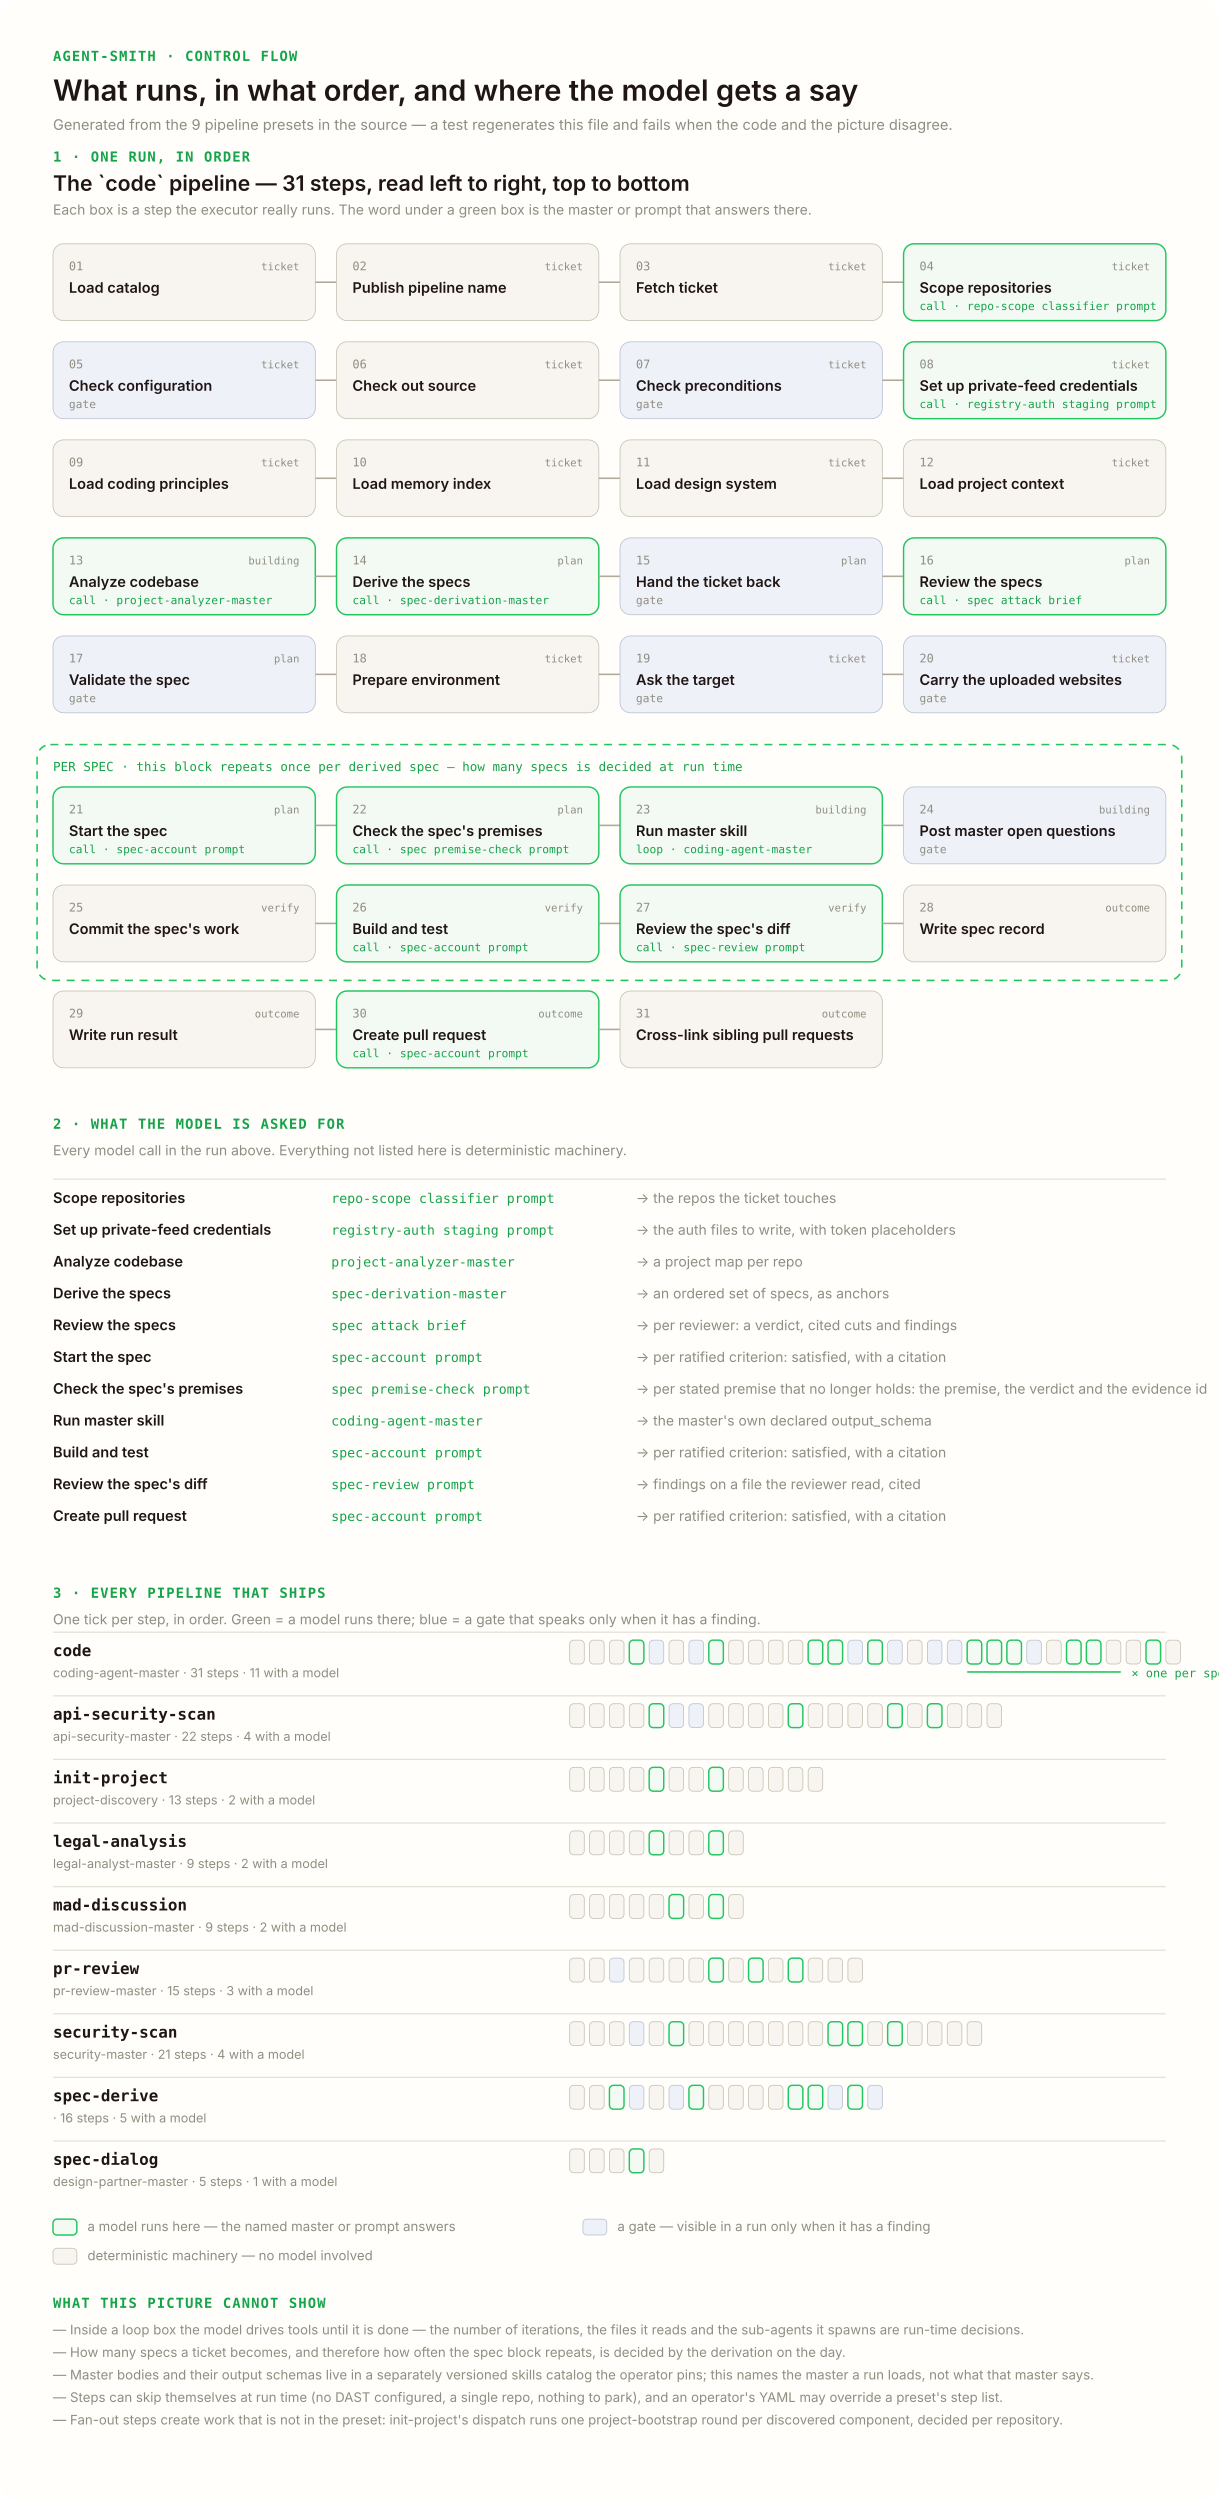
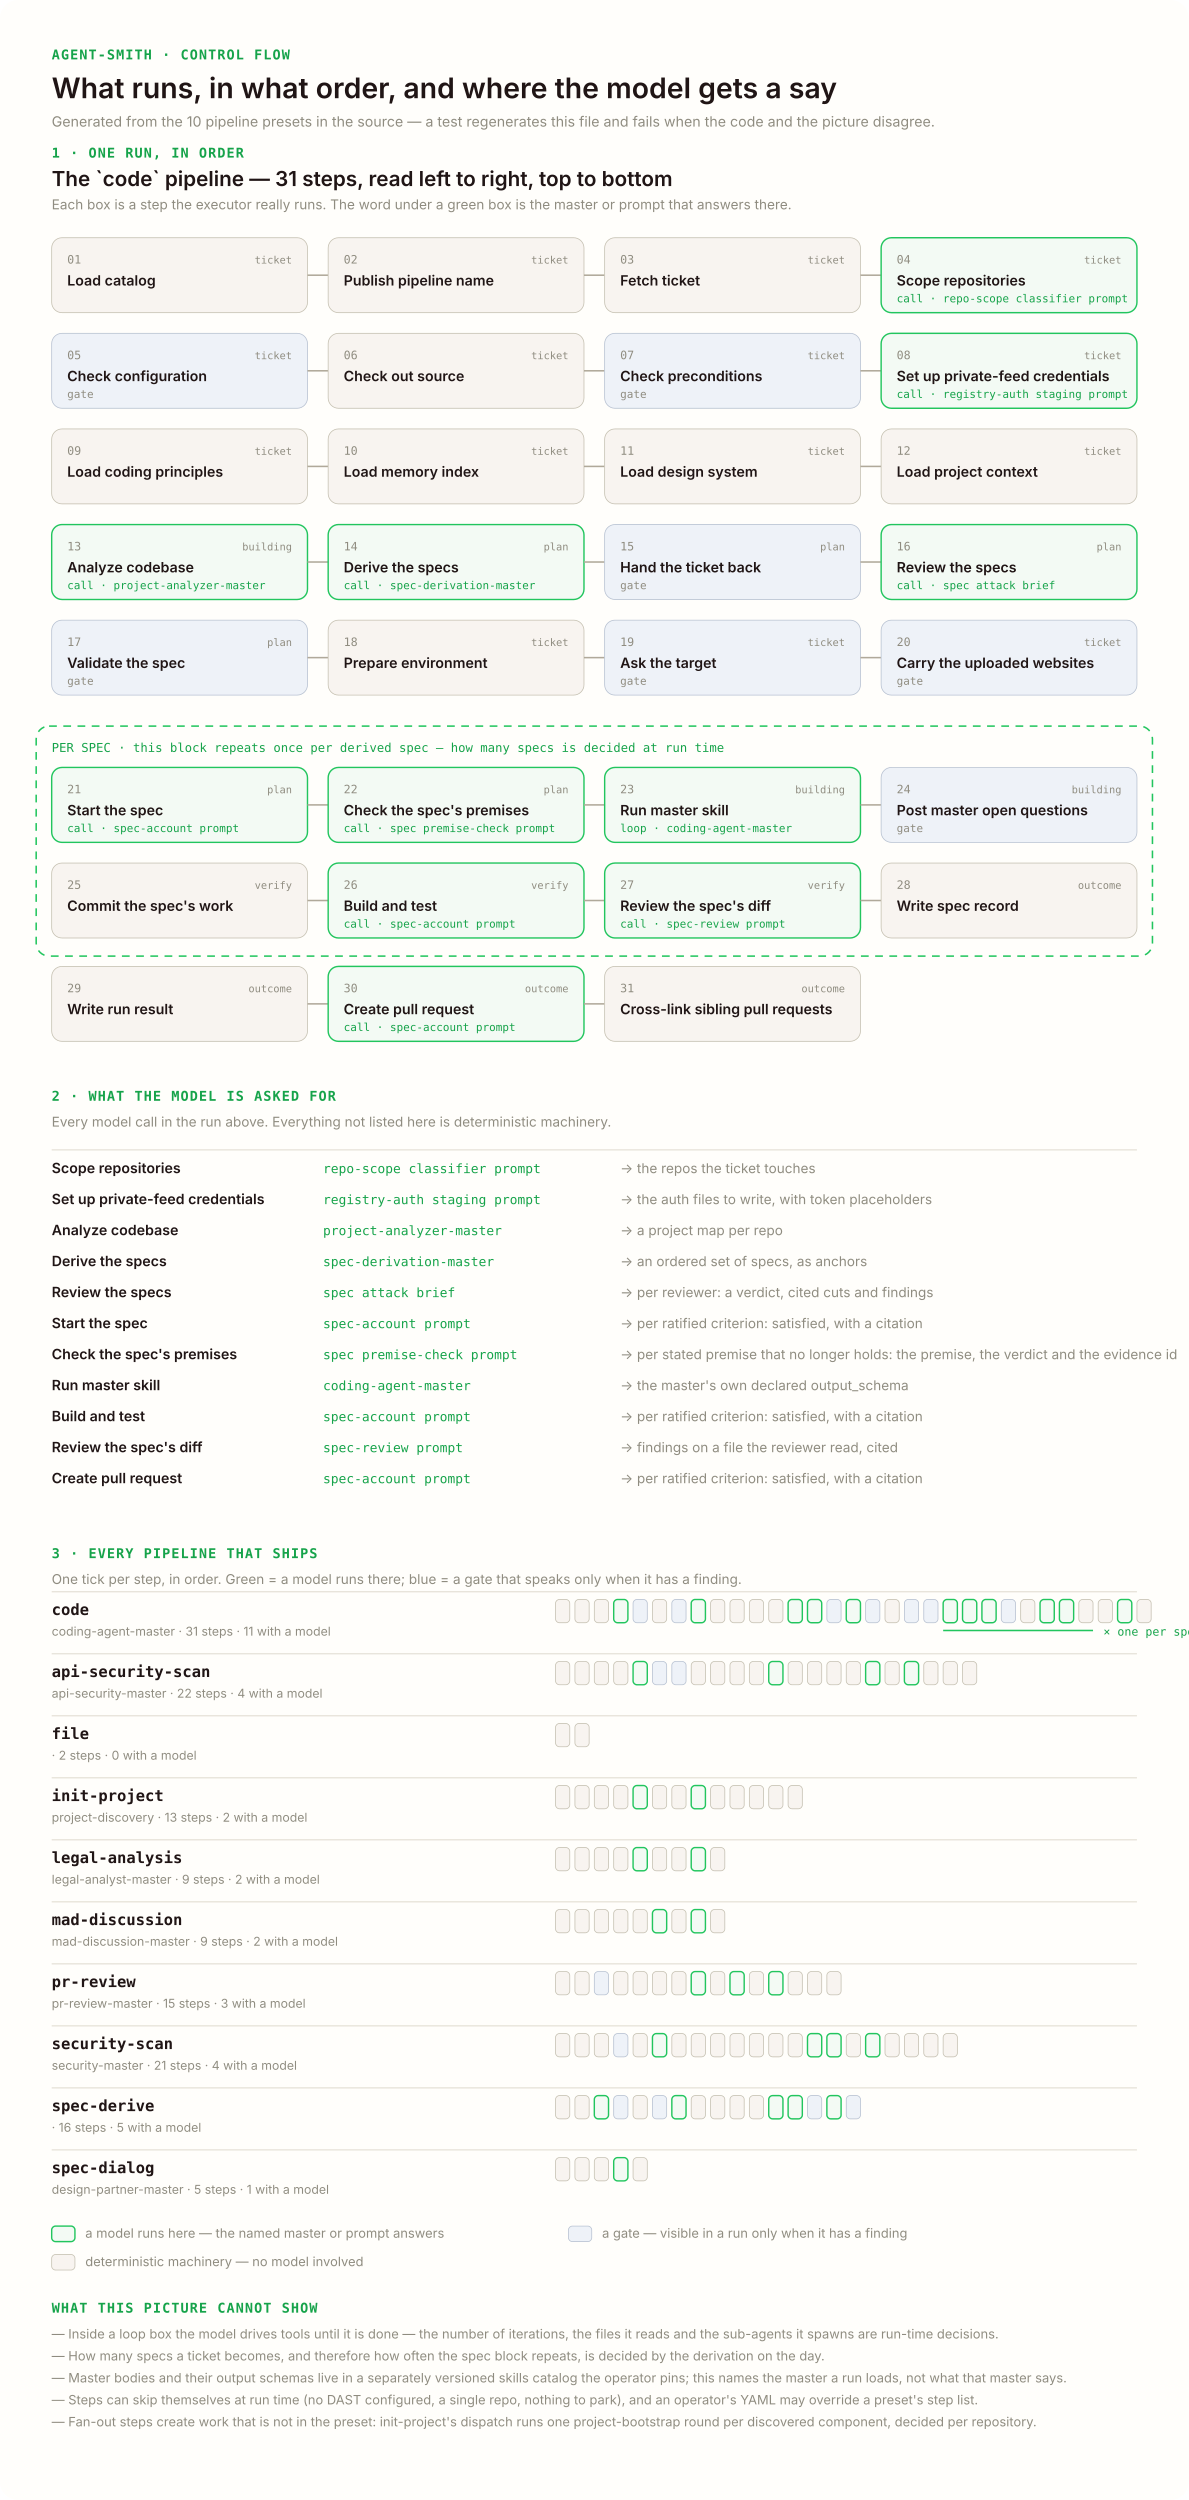
- <svg xmlns="http://www.w3.org/2000/svg" viewBox="0 0 920 1887" role="img" aria-labelledby="cf-title cf-desc">
+ <svg xmlns="http://www.w3.org/2000/svg" viewBox="0 0 920 1935" role="img" aria-labelledby="cf-title cf-desc">
  <style>
    .cf-bg        { fill: #fffefb; }
    .cf-surface   { fill: #f8f4f0; stroke: #c5c0b1; stroke-width: 0.6; }
    .cf-gate      { fill: #eef2f8; stroke: #b7c1d1; stroke-width: 0.6; }
    .cf-model     { fill: #f3faf4; stroke: #22c55e; stroke-width: 1.1; }
    .cf-block     { fill: none;    stroke: #22c55e; stroke-width: 1.2; stroke-dasharray: 6 5; }
    .cf-blockline { stroke: #22c55e; stroke-width: 1.2; }
    .cf-flow      { stroke: #b0a99a; stroke-width: 1.2; }
    .cf-rule      { stroke: #e6e2d8; stroke-width: 1; }
    .cf-text      { fill: #201515; font-family: 'Inter', system-ui, sans-serif; }
    .cf-mute      { fill: #8f8c80; font-family: 'Inter', system-ui, sans-serif; }
    .cf-mono      { fill: #201515; font-family: 'IBM Plex Mono', ui-monospace, monospace; }
    .cf-mono-mute { fill: #8f8c80; font-family: 'IBM Plex Mono', ui-monospace, monospace; }
    .cf-accent    { fill: #16a34a; font-family: 'IBM Plex Mono', ui-monospace, monospace; }
    .cf-tag       { fill: #16a34a; font-family: 'IBM Plex Mono', ui-monospace, monospace; letter-spacing: 0.8px; }
  </style>
-   <rect width="920" height="1887" rx="14" class="cf-bg" />
+   <rect width="920" height="1935" rx="14" class="cf-bg" />
  <text x="40" y="46" class="cf-tag" font-size="10.5" font-weight="600" text-anchor="start">AGENT-SMITH · CONTROL FLOW</text>
  <text x="40" y="76" class="cf-text" font-size="22" font-weight="600" text-anchor="start">What runs, in what order, and where the model gets a say</text>
-   <text x="40" y="98" class="cf-mute" font-size="11" font-weight="400" text-anchor="start">Generated from the 9 pipeline presets in the source — a test regenerates this file and fails when the code and the picture disagree.</text>
+   <text x="40" y="98" class="cf-mute" font-size="11" font-weight="400" text-anchor="start">Generated from the 10 pipeline presets in the source — a test regenerates this file and fails when the code and the picture disagree.</text>
  <text x="40" y="122" class="cf-tag" font-size="10.5" font-weight="600" text-anchor="start">1 · ONE RUN, IN ORDER</text>
  <text x="40" y="144" class="cf-text" font-size="16" font-weight="600" text-anchor="start">The `code` pipeline — 31 steps, read left to right, top to bottom</text>
  <text x="40" y="162" class="cf-mute" font-size="10.5" font-weight="400" text-anchor="start">Each box is a step the executor really runs. The word under a green box is the master or prompt that answers there.</text>
  <rect x="40" y="184" width="198" height="58" rx="8" class="cf-surface" />
  <text x="52" y="204" class="cf-mono-mute" font-size="9" font-weight="400" text-anchor="start">01</text>
  <text x="226" y="204" class="cf-mono-mute" font-size="8" font-weight="400" text-anchor="end">ticket</text>
  <text x="52" y="221" class="cf-text" font-size="11" font-weight="600" text-anchor="start">Load catalog</text>
  <line x1="238" y1="213" x2="254" y2="213" class="cf-flow" />
  <rect x="254" y="184" width="198" height="58" rx="8" class="cf-surface" />
  <text x="266" y="204" class="cf-mono-mute" font-size="9" font-weight="400" text-anchor="start">02</text>
  <text x="440" y="204" class="cf-mono-mute" font-size="8" font-weight="400" text-anchor="end">ticket</text>
  <text x="266" y="221" class="cf-text" font-size="11" font-weight="600" text-anchor="start">Publish pipeline name</text>
  <line x1="452" y1="213" x2="468" y2="213" class="cf-flow" />
  <rect x="468" y="184" width="198" height="58" rx="8" class="cf-surface" />
  <text x="480" y="204" class="cf-mono-mute" font-size="9" font-weight="400" text-anchor="start">03</text>
  <text x="654" y="204" class="cf-mono-mute" font-size="8" font-weight="400" text-anchor="end">ticket</text>
  <text x="480" y="221" class="cf-text" font-size="11" font-weight="600" text-anchor="start">Fetch ticket</text>
  <line x1="666" y1="213" x2="682" y2="213" class="cf-flow" />
  <rect x="682" y="184" width="198" height="58" rx="8" class="cf-model" />
  <text x="694" y="204" class="cf-mono-mute" font-size="9" font-weight="400" text-anchor="start">04</text>
  <text x="868" y="204" class="cf-mono-mute" font-size="8" font-weight="400" text-anchor="end">ticket</text>
  <text x="694" y="221" class="cf-text" font-size="11" font-weight="600" text-anchor="start">Scope repositories</text>
  <text x="694" y="234" class="cf-accent" font-size="8.5" font-weight="400" text-anchor="start">call · repo-scope classifier prompt</text>
  <rect x="40" y="258" width="198" height="58" rx="8" class="cf-gate" />
  <text x="52" y="278" class="cf-mono-mute" font-size="9" font-weight="400" text-anchor="start">05</text>
  <text x="226" y="278" class="cf-mono-mute" font-size="8" font-weight="400" text-anchor="end">ticket</text>
  <text x="52" y="295" class="cf-text" font-size="11" font-weight="600" text-anchor="start">Check configuration</text>
  <text x="52" y="308" class="cf-mono-mute" font-size="8.5" font-weight="400" text-anchor="start">gate</text>
  <line x1="238" y1="287" x2="254" y2="287" class="cf-flow" />
  <rect x="254" y="258" width="198" height="58" rx="8" class="cf-surface" />
  <text x="266" y="278" class="cf-mono-mute" font-size="9" font-weight="400" text-anchor="start">06</text>
  <text x="440" y="278" class="cf-mono-mute" font-size="8" font-weight="400" text-anchor="end">ticket</text>
  <text x="266" y="295" class="cf-text" font-size="11" font-weight="600" text-anchor="start">Check out source</text>
  <line x1="452" y1="287" x2="468" y2="287" class="cf-flow" />
  <rect x="468" y="258" width="198" height="58" rx="8" class="cf-gate" />
  <text x="480" y="278" class="cf-mono-mute" font-size="9" font-weight="400" text-anchor="start">07</text>
  <text x="654" y="278" class="cf-mono-mute" font-size="8" font-weight="400" text-anchor="end">ticket</text>
  <text x="480" y="295" class="cf-text" font-size="11" font-weight="600" text-anchor="start">Check preconditions</text>
  <text x="480" y="308" class="cf-mono-mute" font-size="8.5" font-weight="400" text-anchor="start">gate</text>
  <line x1="666" y1="287" x2="682" y2="287" class="cf-flow" />
  <rect x="682" y="258" width="198" height="58" rx="8" class="cf-model" />
  <text x="694" y="278" class="cf-mono-mute" font-size="9" font-weight="400" text-anchor="start">08</text>
  <text x="868" y="278" class="cf-mono-mute" font-size="8" font-weight="400" text-anchor="end">ticket</text>
  <text x="694" y="295" class="cf-text" font-size="11" font-weight="600" text-anchor="start">Set up private-feed credentials</text>
  <text x="694" y="308" class="cf-accent" font-size="8.5" font-weight="400" text-anchor="start">call · registry-auth staging prompt</text>
  <rect x="40" y="332" width="198" height="58" rx="8" class="cf-surface" />
  <text x="52" y="352" class="cf-mono-mute" font-size="9" font-weight="400" text-anchor="start">09</text>
  <text x="226" y="352" class="cf-mono-mute" font-size="8" font-weight="400" text-anchor="end">ticket</text>
  <text x="52" y="369" class="cf-text" font-size="11" font-weight="600" text-anchor="start">Load coding principles</text>
  <line x1="238" y1="361" x2="254" y2="361" class="cf-flow" />
  <rect x="254" y="332" width="198" height="58" rx="8" class="cf-surface" />
  <text x="266" y="352" class="cf-mono-mute" font-size="9" font-weight="400" text-anchor="start">10</text>
  <text x="440" y="352" class="cf-mono-mute" font-size="8" font-weight="400" text-anchor="end">ticket</text>
  <text x="266" y="369" class="cf-text" font-size="11" font-weight="600" text-anchor="start">Load memory index</text>
  <line x1="452" y1="361" x2="468" y2="361" class="cf-flow" />
  <rect x="468" y="332" width="198" height="58" rx="8" class="cf-surface" />
  <text x="480" y="352" class="cf-mono-mute" font-size="9" font-weight="400" text-anchor="start">11</text>
  <text x="654" y="352" class="cf-mono-mute" font-size="8" font-weight="400" text-anchor="end">ticket</text>
  <text x="480" y="369" class="cf-text" font-size="11" font-weight="600" text-anchor="start">Load design system</text>
  <line x1="666" y1="361" x2="682" y2="361" class="cf-flow" />
  <rect x="682" y="332" width="198" height="58" rx="8" class="cf-surface" />
  <text x="694" y="352" class="cf-mono-mute" font-size="9" font-weight="400" text-anchor="start">12</text>
  <text x="868" y="352" class="cf-mono-mute" font-size="8" font-weight="400" text-anchor="end">ticket</text>
  <text x="694" y="369" class="cf-text" font-size="11" font-weight="600" text-anchor="start">Load project context</text>
  <rect x="40" y="406" width="198" height="58" rx="8" class="cf-model" />
  <text x="52" y="426" class="cf-mono-mute" font-size="9" font-weight="400" text-anchor="start">13</text>
  <text x="226" y="426" class="cf-mono-mute" font-size="8" font-weight="400" text-anchor="end">building</text>
  <text x="52" y="443" class="cf-text" font-size="11" font-weight="600" text-anchor="start">Analyze codebase</text>
  <text x="52" y="456" class="cf-accent" font-size="8.5" font-weight="400" text-anchor="start">call · project-analyzer-master</text>
  <line x1="238" y1="435" x2="254" y2="435" class="cf-flow" />
  <rect x="254" y="406" width="198" height="58" rx="8" class="cf-model" />
  <text x="266" y="426" class="cf-mono-mute" font-size="9" font-weight="400" text-anchor="start">14</text>
  <text x="440" y="426" class="cf-mono-mute" font-size="8" font-weight="400" text-anchor="end">plan</text>
  <text x="266" y="443" class="cf-text" font-size="11" font-weight="600" text-anchor="start">Derive the specs</text>
  <text x="266" y="456" class="cf-accent" font-size="8.5" font-weight="400" text-anchor="start">call · spec-derivation-master</text>
  <line x1="452" y1="435" x2="468" y2="435" class="cf-flow" />
  <rect x="468" y="406" width="198" height="58" rx="8" class="cf-gate" />
  <text x="480" y="426" class="cf-mono-mute" font-size="9" font-weight="400" text-anchor="start">15</text>
  <text x="654" y="426" class="cf-mono-mute" font-size="8" font-weight="400" text-anchor="end">plan</text>
  <text x="480" y="443" class="cf-text" font-size="11" font-weight="600" text-anchor="start">Hand the ticket back</text>
  <text x="480" y="456" class="cf-mono-mute" font-size="8.5" font-weight="400" text-anchor="start">gate</text>
  <line x1="666" y1="435" x2="682" y2="435" class="cf-flow" />
  <rect x="682" y="406" width="198" height="58" rx="8" class="cf-model" />
  <text x="694" y="426" class="cf-mono-mute" font-size="9" font-weight="400" text-anchor="start">16</text>
  <text x="868" y="426" class="cf-mono-mute" font-size="8" font-weight="400" text-anchor="end">plan</text>
  <text x="694" y="443" class="cf-text" font-size="11" font-weight="600" text-anchor="start">Review the specs</text>
  <text x="694" y="456" class="cf-accent" font-size="8.5" font-weight="400" text-anchor="start">call · spec attack brief</text>
  <rect x="40" y="480" width="198" height="58" rx="8" class="cf-gate" />
  <text x="52" y="500" class="cf-mono-mute" font-size="9" font-weight="400" text-anchor="start">17</text>
  <text x="226" y="500" class="cf-mono-mute" font-size="8" font-weight="400" text-anchor="end">plan</text>
  <text x="52" y="517" class="cf-text" font-size="11" font-weight="600" text-anchor="start">Validate the spec</text>
  <text x="52" y="530" class="cf-mono-mute" font-size="8.5" font-weight="400" text-anchor="start">gate</text>
  <line x1="238" y1="509" x2="254" y2="509" class="cf-flow" />
  <rect x="254" y="480" width="198" height="58" rx="8" class="cf-surface" />
  <text x="266" y="500" class="cf-mono-mute" font-size="9" font-weight="400" text-anchor="start">18</text>
  <text x="440" y="500" class="cf-mono-mute" font-size="8" font-weight="400" text-anchor="end">ticket</text>
  <text x="266" y="517" class="cf-text" font-size="11" font-weight="600" text-anchor="start">Prepare environment</text>
  <line x1="452" y1="509" x2="468" y2="509" class="cf-flow" />
  <rect x="468" y="480" width="198" height="58" rx="8" class="cf-gate" />
  <text x="480" y="500" class="cf-mono-mute" font-size="9" font-weight="400" text-anchor="start">19</text>
  <text x="654" y="500" class="cf-mono-mute" font-size="8" font-weight="400" text-anchor="end">ticket</text>
  <text x="480" y="517" class="cf-text" font-size="11" font-weight="600" text-anchor="start">Ask the target</text>
  <text x="480" y="530" class="cf-mono-mute" font-size="8.5" font-weight="400" text-anchor="start">gate</text>
  <line x1="666" y1="509" x2="682" y2="509" class="cf-flow" />
  <rect x="682" y="480" width="198" height="58" rx="8" class="cf-gate" />
  <text x="694" y="500" class="cf-mono-mute" font-size="9" font-weight="400" text-anchor="start">20</text>
  <text x="868" y="500" class="cf-mono-mute" font-size="8" font-weight="400" text-anchor="end">ticket</text>
  <text x="694" y="517" class="cf-text" font-size="11" font-weight="600" text-anchor="start">Carry the uploaded websites</text>
  <text x="694" y="530" class="cf-mono-mute" font-size="8.5" font-weight="400" text-anchor="start">gate</text>
  <rect x="28" y="562" width="864" height="178" rx="10" class="cf-block" />
  <text x="40" y="582" class="cf-accent" font-size="9.5" font-weight="400" text-anchor="start">PER SPEC · this block repeats once per derived spec — how many specs is decided at run time</text>
  <rect x="40" y="594" width="198" height="58" rx="8" class="cf-model" />
  <text x="52" y="614" class="cf-mono-mute" font-size="9" font-weight="400" text-anchor="start">21</text>
  <text x="226" y="614" class="cf-mono-mute" font-size="8" font-weight="400" text-anchor="end">plan</text>
  <text x="52" y="631" class="cf-text" font-size="11" font-weight="600" text-anchor="start">Start the spec</text>
  <text x="52" y="644" class="cf-accent" font-size="8.5" font-weight="400" text-anchor="start">call · spec-account prompt</text>
  <line x1="238" y1="623" x2="254" y2="623" class="cf-flow" />
  <rect x="254" y="594" width="198" height="58" rx="8" class="cf-model" />
  <text x="266" y="614" class="cf-mono-mute" font-size="9" font-weight="400" text-anchor="start">22</text>
  <text x="440" y="614" class="cf-mono-mute" font-size="8" font-weight="400" text-anchor="end">plan</text>
  <text x="266" y="631" class="cf-text" font-size="11" font-weight="600" text-anchor="start">Check the spec's premises</text>
  <text x="266" y="644" class="cf-accent" font-size="8.5" font-weight="400" text-anchor="start">call · spec premise-check prompt</text>
  <line x1="452" y1="623" x2="468" y2="623" class="cf-flow" />
  <rect x="468" y="594" width="198" height="58" rx="8" class="cf-model" />
  <text x="480" y="614" class="cf-mono-mute" font-size="9" font-weight="400" text-anchor="start">23</text>
  <text x="654" y="614" class="cf-mono-mute" font-size="8" font-weight="400" text-anchor="end">building</text>
  <text x="480" y="631" class="cf-text" font-size="11" font-weight="600" text-anchor="start">Run master skill</text>
  <text x="480" y="644" class="cf-accent" font-size="8.5" font-weight="400" text-anchor="start">loop · coding-agent-master</text>
  <line x1="666" y1="623" x2="682" y2="623" class="cf-flow" />
  <rect x="682" y="594" width="198" height="58" rx="8" class="cf-gate" />
  <text x="694" y="614" class="cf-mono-mute" font-size="9" font-weight="400" text-anchor="start">24</text>
  <text x="868" y="614" class="cf-mono-mute" font-size="8" font-weight="400" text-anchor="end">building</text>
  <text x="694" y="631" class="cf-text" font-size="11" font-weight="600" text-anchor="start">Post master open questions</text>
  <text x="694" y="644" class="cf-mono-mute" font-size="8.5" font-weight="400" text-anchor="start">gate</text>
  <rect x="40" y="668" width="198" height="58" rx="8" class="cf-surface" />
  <text x="52" y="688" class="cf-mono-mute" font-size="9" font-weight="400" text-anchor="start">25</text>
  <text x="226" y="688" class="cf-mono-mute" font-size="8" font-weight="400" text-anchor="end">verify</text>
  <text x="52" y="705" class="cf-text" font-size="11" font-weight="600" text-anchor="start">Commit the spec's work</text>
  <line x1="238" y1="697" x2="254" y2="697" class="cf-flow" />
  <rect x="254" y="668" width="198" height="58" rx="8" class="cf-model" />
  <text x="266" y="688" class="cf-mono-mute" font-size="9" font-weight="400" text-anchor="start">26</text>
  <text x="440" y="688" class="cf-mono-mute" font-size="8" font-weight="400" text-anchor="end">verify</text>
  <text x="266" y="705" class="cf-text" font-size="11" font-weight="600" text-anchor="start">Build and test</text>
  <text x="266" y="718" class="cf-accent" font-size="8.5" font-weight="400" text-anchor="start">call · spec-account prompt</text>
  <line x1="452" y1="697" x2="468" y2="697" class="cf-flow" />
  <rect x="468" y="668" width="198" height="58" rx="8" class="cf-model" />
  <text x="480" y="688" class="cf-mono-mute" font-size="9" font-weight="400" text-anchor="start">27</text>
  <text x="654" y="688" class="cf-mono-mute" font-size="8" font-weight="400" text-anchor="end">verify</text>
  <text x="480" y="705" class="cf-text" font-size="11" font-weight="600" text-anchor="start">Review the spec's diff</text>
  <text x="480" y="718" class="cf-accent" font-size="8.5" font-weight="400" text-anchor="start">call · spec-review prompt</text>
  <line x1="666" y1="697" x2="682" y2="697" class="cf-flow" />
  <rect x="682" y="668" width="198" height="58" rx="8" class="cf-surface" />
  <text x="694" y="688" class="cf-mono-mute" font-size="9" font-weight="400" text-anchor="start">28</text>
  <text x="868" y="688" class="cf-mono-mute" font-size="8" font-weight="400" text-anchor="end">outcome</text>
  <text x="694" y="705" class="cf-text" font-size="11" font-weight="600" text-anchor="start">Write spec record</text>
  <rect x="40" y="748" width="198" height="58" rx="8" class="cf-surface" />
  <text x="52" y="768" class="cf-mono-mute" font-size="9" font-weight="400" text-anchor="start">29</text>
  <text x="226" y="768" class="cf-mono-mute" font-size="8" font-weight="400" text-anchor="end">outcome</text>
  <text x="52" y="785" class="cf-text" font-size="11" font-weight="600" text-anchor="start">Write run result</text>
  <line x1="238" y1="777" x2="254" y2="777" class="cf-flow" />
  <rect x="254" y="748" width="198" height="58" rx="8" class="cf-model" />
  <text x="266" y="768" class="cf-mono-mute" font-size="9" font-weight="400" text-anchor="start">30</text>
  <text x="440" y="768" class="cf-mono-mute" font-size="8" font-weight="400" text-anchor="end">outcome</text>
  <text x="266" y="785" class="cf-text" font-size="11" font-weight="600" text-anchor="start">Create pull request</text>
  <text x="266" y="798" class="cf-accent" font-size="8.5" font-weight="400" text-anchor="start">call · spec-account prompt</text>
  <line x1="452" y1="777" x2="468" y2="777" class="cf-flow" />
  <rect x="468" y="748" width="198" height="58" rx="8" class="cf-surface" />
  <text x="480" y="768" class="cf-mono-mute" font-size="9" font-weight="400" text-anchor="start">31</text>
  <text x="654" y="768" class="cf-mono-mute" font-size="8" font-weight="400" text-anchor="end">outcome</text>
  <text x="480" y="785" class="cf-text" font-size="11" font-weight="600" text-anchor="start">Cross-link sibling pull requests</text>
  <text x="40" y="852" class="cf-tag" font-size="10.5" font-weight="600" text-anchor="start">2 · WHAT THE MODEL IS ASKED FOR</text>
  <text x="40" y="872" class="cf-mute" font-size="10.5" font-weight="400" text-anchor="start">Every model call in the run above. Everything not listed here is deterministic machinery.</text>
  <line x1="40" y1="890" x2="880" y2="890" class="cf-rule" />
  <text x="40" y="908" class="cf-text" font-size="11" font-weight="600" text-anchor="start">Scope repositories</text>
  <text x="250" y="908" class="cf-accent" font-size="10" font-weight="400" text-anchor="start">repo-scope classifier prompt</text>
  <text x="480" y="908" class="cf-mute" font-size="10.5" font-weight="400" text-anchor="start">→ the repos the ticket touches</text>
  <text x="40" y="932" class="cf-text" font-size="11" font-weight="600" text-anchor="start">Set up private-feed credentials</text>
  <text x="250" y="932" class="cf-accent" font-size="10" font-weight="400" text-anchor="start">registry-auth staging prompt</text>
  <text x="480" y="932" class="cf-mute" font-size="10.5" font-weight="400" text-anchor="start">→ the auth files to write, with token placeholders</text>
  <text x="40" y="956" class="cf-text" font-size="11" font-weight="600" text-anchor="start">Analyze codebase</text>
  <text x="250" y="956" class="cf-accent" font-size="10" font-weight="400" text-anchor="start">project-analyzer-master</text>
  <text x="480" y="956" class="cf-mute" font-size="10.5" font-weight="400" text-anchor="start">→ a project map per repo</text>
  <text x="40" y="980" class="cf-text" font-size="11" font-weight="600" text-anchor="start">Derive the specs</text>
  <text x="250" y="980" class="cf-accent" font-size="10" font-weight="400" text-anchor="start">spec-derivation-master</text>
  <text x="480" y="980" class="cf-mute" font-size="10.5" font-weight="400" text-anchor="start">→ an ordered set of specs, as anchors</text>
  <text x="40" y="1004" class="cf-text" font-size="11" font-weight="600" text-anchor="start">Review the specs</text>
  <text x="250" y="1004" class="cf-accent" font-size="10" font-weight="400" text-anchor="start">spec attack brief</text>
  <text x="480" y="1004" class="cf-mute" font-size="10.5" font-weight="400" text-anchor="start">→ per reviewer: a verdict, cited cuts and findings</text>
  <text x="40" y="1028" class="cf-text" font-size="11" font-weight="600" text-anchor="start">Start the spec</text>
  <text x="250" y="1028" class="cf-accent" font-size="10" font-weight="400" text-anchor="start">spec-account prompt</text>
  <text x="480" y="1028" class="cf-mute" font-size="10.5" font-weight="400" text-anchor="start">→ per ratified criterion: satisfied, with a citation</text>
  <text x="40" y="1052" class="cf-text" font-size="11" font-weight="600" text-anchor="start">Check the spec's premises</text>
  <text x="250" y="1052" class="cf-accent" font-size="10" font-weight="400" text-anchor="start">spec premise-check prompt</text>
  <text x="480" y="1052" class="cf-mute" font-size="10.5" font-weight="400" text-anchor="start">→ per stated premise that no longer holds: the premise, the verdict and the evidence id</text>
  <text x="40" y="1076" class="cf-text" font-size="11" font-weight="600" text-anchor="start">Run master skill</text>
  <text x="250" y="1076" class="cf-accent" font-size="10" font-weight="400" text-anchor="start">coding-agent-master</text>
  <text x="480" y="1076" class="cf-mute" font-size="10.5" font-weight="400" text-anchor="start">→ the master's own declared output_schema</text>
  <text x="40" y="1100" class="cf-text" font-size="11" font-weight="600" text-anchor="start">Build and test</text>
  <text x="250" y="1100" class="cf-accent" font-size="10" font-weight="400" text-anchor="start">spec-account prompt</text>
  <text x="480" y="1100" class="cf-mute" font-size="10.5" font-weight="400" text-anchor="start">→ per ratified criterion: satisfied, with a citation</text>
  <text x="40" y="1124" class="cf-text" font-size="11" font-weight="600" text-anchor="start">Review the spec's diff</text>
  <text x="250" y="1124" class="cf-accent" font-size="10" font-weight="400" text-anchor="start">spec-review prompt</text>
  <text x="480" y="1124" class="cf-mute" font-size="10.5" font-weight="400" text-anchor="start">→ findings on a file the reviewer read, cited</text>
  <text x="40" y="1148" class="cf-text" font-size="11" font-weight="600" text-anchor="start">Create pull request</text>
  <text x="250" y="1148" class="cf-accent" font-size="10" font-weight="400" text-anchor="start">spec-account prompt</text>
  <text x="480" y="1148" class="cf-mute" font-size="10.5" font-weight="400" text-anchor="start">→ per ratified criterion: satisfied, with a citation</text>
  <text x="40" y="1206" class="cf-tag" font-size="10.5" font-weight="600" text-anchor="start">3 · EVERY PIPELINE THAT SHIPS</text>
  <text x="40" y="1226" class="cf-mute" font-size="10.5" font-weight="400" text-anchor="start">One tick per step, in order. Green = a model runs there; blue = a gate that speaks only when it has a finding.</text>
  <line x1="40" y1="1232" x2="880" y2="1232" class="cf-rule" />
  <text x="40" y="1250" class="cf-mono" font-size="12" font-weight="600" text-anchor="start">code</text>
  <text x="40" y="1266" class="cf-mute" font-size="9.5" font-weight="400" text-anchor="start">coding-agent-master · 31 steps · 11 with a model</text>
  <rect x="430" y="1238" width="11" height="18" rx="3" class="cf-surface" />
  <rect x="445" y="1238" width="11" height="18" rx="3" class="cf-surface" />
  <rect x="460" y="1238" width="11" height="18" rx="3" class="cf-surface" />
  <rect x="475" y="1238" width="11" height="18" rx="3" class="cf-model" />
  <rect x="490" y="1238" width="11" height="18" rx="3" class="cf-gate" />
  <rect x="505" y="1238" width="11" height="18" rx="3" class="cf-surface" />
  <rect x="520" y="1238" width="11" height="18" rx="3" class="cf-gate" />
  <rect x="535" y="1238" width="11" height="18" rx="3" class="cf-model" />
  <rect x="550" y="1238" width="11" height="18" rx="3" class="cf-surface" />
  <rect x="565" y="1238" width="11" height="18" rx="3" class="cf-surface" />
  <rect x="580" y="1238" width="11" height="18" rx="3" class="cf-surface" />
  <rect x="595" y="1238" width="11" height="18" rx="3" class="cf-surface" />
  <rect x="610" y="1238" width="11" height="18" rx="3" class="cf-model" />
  <rect x="625" y="1238" width="11" height="18" rx="3" class="cf-model" />
  <rect x="640" y="1238" width="11" height="18" rx="3" class="cf-gate" />
  <rect x="655" y="1238" width="11" height="18" rx="3" class="cf-model" />
  <rect x="670" y="1238" width="11" height="18" rx="3" class="cf-gate" />
  <rect x="685" y="1238" width="11" height="18" rx="3" class="cf-surface" />
  <rect x="700" y="1238" width="11" height="18" rx="3" class="cf-gate" />
  <rect x="715" y="1238" width="11" height="18" rx="3" class="cf-gate" />
  <rect x="730" y="1238" width="11" height="18" rx="3" class="cf-model" />
  <rect x="745" y="1238" width="11" height="18" rx="3" class="cf-model" />
  <rect x="760" y="1238" width="11" height="18" rx="3" class="cf-model" />
  <rect x="775" y="1238" width="11" height="18" rx="3" class="cf-gate" />
  <rect x="790" y="1238" width="11" height="18" rx="3" class="cf-surface" />
  <rect x="805" y="1238" width="11" height="18" rx="3" class="cf-model" />
  <rect x="820" y="1238" width="11" height="18" rx="3" class="cf-model" />
  <rect x="835" y="1238" width="11" height="18" rx="3" class="cf-surface" />
  <rect x="850" y="1238" width="11" height="18" rx="3" class="cf-surface" />
  <rect x="865" y="1238" width="11" height="18" rx="3" class="cf-model" />
  <rect x="880" y="1238" width="11" height="18" rx="3" class="cf-surface" />
  <line x1="730" y1="1262" x2="846" y2="1262" class="cf-blockline" />
  <text x="854" y="1266" class="cf-accent" font-size="9" font-weight="400" text-anchor="start">× one per spec</text>
  <line x1="40" y1="1280" x2="880" y2="1280" class="cf-rule" />
  <text x="40" y="1298" class="cf-mono" font-size="12" font-weight="600" text-anchor="start">api-security-scan</text>
  <text x="40" y="1314" class="cf-mute" font-size="9.5" font-weight="400" text-anchor="start">api-security-master · 22 steps · 4 with a model</text>
  <rect x="430" y="1286" width="11" height="18" rx="3" class="cf-surface" />
  <rect x="445" y="1286" width="11" height="18" rx="3" class="cf-surface" />
  <rect x="460" y="1286" width="11" height="18" rx="3" class="cf-surface" />
  <rect x="475" y="1286" width="11" height="18" rx="3" class="cf-surface" />
  <rect x="490" y="1286" width="11" height="18" rx="3" class="cf-model" />
  <rect x="505" y="1286" width="11" height="18" rx="3" class="cf-gate" />
  <rect x="520" y="1286" width="11" height="18" rx="3" class="cf-gate" />
  <rect x="535" y="1286" width="11" height="18" rx="3" class="cf-surface" />
  <rect x="550" y="1286" width="11" height="18" rx="3" class="cf-surface" />
  <rect x="565" y="1286" width="11" height="18" rx="3" class="cf-surface" />
  <rect x="580" y="1286" width="11" height="18" rx="3" class="cf-surface" />
  <rect x="595" y="1286" width="11" height="18" rx="3" class="cf-model" />
  <rect x="610" y="1286" width="11" height="18" rx="3" class="cf-surface" />
  <rect x="625" y="1286" width="11" height="18" rx="3" class="cf-surface" />
  <rect x="640" y="1286" width="11" height="18" rx="3" class="cf-surface" />
  <rect x="655" y="1286" width="11" height="18" rx="3" class="cf-surface" />
  <rect x="670" y="1286" width="11" height="18" rx="3" class="cf-model" />
  <rect x="685" y="1286" width="11" height="18" rx="3" class="cf-surface" />
  <rect x="700" y="1286" width="11" height="18" rx="3" class="cf-model" />
  <rect x="715" y="1286" width="11" height="18" rx="3" class="cf-surface" />
  <rect x="730" y="1286" width="11" height="18" rx="3" class="cf-surface" />
  <rect x="745" y="1286" width="11" height="18" rx="3" class="cf-surface" />
  <line x1="40" y1="1328" x2="880" y2="1328" class="cf-rule" />
-   <text x="40" y="1346" class="cf-mono" font-size="12" font-weight="600" text-anchor="start">init-project</text>
-   <text x="40" y="1362" class="cf-mute" font-size="9.5" font-weight="400" text-anchor="start">project-discovery · 13 steps · 2 with a model</text>
+   <text x="40" y="1346" class="cf-mono" font-size="12" font-weight="600" text-anchor="start">file</text>
+   <text x="40" y="1362" class="cf-mute" font-size="9.5" font-weight="400" text-anchor="start"> · 2 steps · 0 with a model</text>
  <rect x="430" y="1334" width="11" height="18" rx="3" class="cf-surface" />
  <rect x="445" y="1334" width="11" height="18" rx="3" class="cf-surface" />
-   <rect x="460" y="1334" width="11" height="18" rx="3" class="cf-surface" />
-   <rect x="475" y="1334" width="11" height="18" rx="3" class="cf-surface" />
-   <rect x="490" y="1334" width="11" height="18" rx="3" class="cf-model" />
-   <rect x="505" y="1334" width="11" height="18" rx="3" class="cf-surface" />
-   <rect x="520" y="1334" width="11" height="18" rx="3" class="cf-surface" />
-   <rect x="535" y="1334" width="11" height="18" rx="3" class="cf-model" />
-   <rect x="550" y="1334" width="11" height="18" rx="3" class="cf-surface" />
-   <rect x="565" y="1334" width="11" height="18" rx="3" class="cf-surface" />
-   <rect x="580" y="1334" width="11" height="18" rx="3" class="cf-surface" />
-   <rect x="595" y="1334" width="11" height="18" rx="3" class="cf-surface" />
-   <rect x="610" y="1334" width="11" height="18" rx="3" class="cf-surface" />
  <line x1="40" y1="1376" x2="880" y2="1376" class="cf-rule" />
-   <text x="40" y="1394" class="cf-mono" font-size="12" font-weight="600" text-anchor="start">legal-analysis</text>
-   <text x="40" y="1410" class="cf-mute" font-size="9.5" font-weight="400" text-anchor="start">legal-analyst-master · 9 steps · 2 with a model</text>
+   <text x="40" y="1394" class="cf-mono" font-size="12" font-weight="600" text-anchor="start">init-project</text>
+   <text x="40" y="1410" class="cf-mute" font-size="9.5" font-weight="400" text-anchor="start">project-discovery · 13 steps · 2 with a model</text>
  <rect x="430" y="1382" width="11" height="18" rx="3" class="cf-surface" />
  <rect x="445" y="1382" width="11" height="18" rx="3" class="cf-surface" />
  <rect x="460" y="1382" width="11" height="18" rx="3" class="cf-surface" />
  <rect x="475" y="1382" width="11" height="18" rx="3" class="cf-surface" />
  <rect x="490" y="1382" width="11" height="18" rx="3" class="cf-model" />
  <rect x="505" y="1382" width="11" height="18" rx="3" class="cf-surface" />
  <rect x="520" y="1382" width="11" height="18" rx="3" class="cf-surface" />
  <rect x="535" y="1382" width="11" height="18" rx="3" class="cf-model" />
  <rect x="550" y="1382" width="11" height="18" rx="3" class="cf-surface" />
+   <rect x="565" y="1382" width="11" height="18" rx="3" class="cf-surface" />
+   <rect x="580" y="1382" width="11" height="18" rx="3" class="cf-surface" />
+   <rect x="595" y="1382" width="11" height="18" rx="3" class="cf-surface" />
+   <rect x="610" y="1382" width="11" height="18" rx="3" class="cf-surface" />
  <line x1="40" y1="1424" x2="880" y2="1424" class="cf-rule" />
-   <text x="40" y="1442" class="cf-mono" font-size="12" font-weight="600" text-anchor="start">mad-discussion</text>
-   <text x="40" y="1458" class="cf-mute" font-size="9.5" font-weight="400" text-anchor="start">mad-discussion-master · 9 steps · 2 with a model</text>
+   <text x="40" y="1442" class="cf-mono" font-size="12" font-weight="600" text-anchor="start">legal-analysis</text>
+   <text x="40" y="1458" class="cf-mute" font-size="9.5" font-weight="400" text-anchor="start">legal-analyst-master · 9 steps · 2 with a model</text>
  <rect x="430" y="1430" width="11" height="18" rx="3" class="cf-surface" />
  <rect x="445" y="1430" width="11" height="18" rx="3" class="cf-surface" />
  <rect x="460" y="1430" width="11" height="18" rx="3" class="cf-surface" />
  <rect x="475" y="1430" width="11" height="18" rx="3" class="cf-surface" />
-   <rect x="490" y="1430" width="11" height="18" rx="3" class="cf-surface" />
-   <rect x="505" y="1430" width="11" height="18" rx="3" class="cf-model" />
+   <rect x="490" y="1430" width="11" height="18" rx="3" class="cf-model" />
+   <rect x="505" y="1430" width="11" height="18" rx="3" class="cf-surface" />
  <rect x="520" y="1430" width="11" height="18" rx="3" class="cf-surface" />
  <rect x="535" y="1430" width="11" height="18" rx="3" class="cf-model" />
  <rect x="550" y="1430" width="11" height="18" rx="3" class="cf-surface" />
  <line x1="40" y1="1472" x2="880" y2="1472" class="cf-rule" />
-   <text x="40" y="1490" class="cf-mono" font-size="12" font-weight="600" text-anchor="start">pr-review</text>
-   <text x="40" y="1506" class="cf-mute" font-size="9.5" font-weight="400" text-anchor="start">pr-review-master · 15 steps · 3 with a model</text>
+   <text x="40" y="1490" class="cf-mono" font-size="12" font-weight="600" text-anchor="start">mad-discussion</text>
+   <text x="40" y="1506" class="cf-mute" font-size="9.5" font-weight="400" text-anchor="start">mad-discussion-master · 9 steps · 2 with a model</text>
  <rect x="430" y="1478" width="11" height="18" rx="3" class="cf-surface" />
  <rect x="445" y="1478" width="11" height="18" rx="3" class="cf-surface" />
-   <rect x="460" y="1478" width="11" height="18" rx="3" class="cf-gate" />
+   <rect x="460" y="1478" width="11" height="18" rx="3" class="cf-surface" />
  <rect x="475" y="1478" width="11" height="18" rx="3" class="cf-surface" />
  <rect x="490" y="1478" width="11" height="18" rx="3" class="cf-surface" />
-   <rect x="505" y="1478" width="11" height="18" rx="3" class="cf-surface" />
+   <rect x="505" y="1478" width="11" height="18" rx="3" class="cf-model" />
  <rect x="520" y="1478" width="11" height="18" rx="3" class="cf-surface" />
  <rect x="535" y="1478" width="11" height="18" rx="3" class="cf-model" />
  <rect x="550" y="1478" width="11" height="18" rx="3" class="cf-surface" />
-   <rect x="565" y="1478" width="11" height="18" rx="3" class="cf-model" />
-   <rect x="580" y="1478" width="11" height="18" rx="3" class="cf-surface" />
-   <rect x="595" y="1478" width="11" height="18" rx="3" class="cf-model" />
-   <rect x="610" y="1478" width="11" height="18" rx="3" class="cf-surface" />
-   <rect x="625" y="1478" width="11" height="18" rx="3" class="cf-surface" />
-   <rect x="640" y="1478" width="11" height="18" rx="3" class="cf-surface" />
  <line x1="40" y1="1520" x2="880" y2="1520" class="cf-rule" />
-   <text x="40" y="1538" class="cf-mono" font-size="12" font-weight="600" text-anchor="start">security-scan</text>
-   <text x="40" y="1554" class="cf-mute" font-size="9.5" font-weight="400" text-anchor="start">security-master · 21 steps · 4 with a model</text>
+   <text x="40" y="1538" class="cf-mono" font-size="12" font-weight="600" text-anchor="start">pr-review</text>
+   <text x="40" y="1554" class="cf-mute" font-size="9.5" font-weight="400" text-anchor="start">pr-review-master · 15 steps · 3 with a model</text>
  <rect x="430" y="1526" width="11" height="18" rx="3" class="cf-surface" />
  <rect x="445" y="1526" width="11" height="18" rx="3" class="cf-surface" />
-   <rect x="460" y="1526" width="11" height="18" rx="3" class="cf-surface" />
-   <rect x="475" y="1526" width="11" height="18" rx="3" class="cf-gate" />
+   <rect x="460" y="1526" width="11" height="18" rx="3" class="cf-gate" />
+   <rect x="475" y="1526" width="11" height="18" rx="3" class="cf-surface" />
  <rect x="490" y="1526" width="11" height="18" rx="3" class="cf-surface" />
-   <rect x="505" y="1526" width="11" height="18" rx="3" class="cf-model" />
+   <rect x="505" y="1526" width="11" height="18" rx="3" class="cf-surface" />
  <rect x="520" y="1526" width="11" height="18" rx="3" class="cf-surface" />
-   <rect x="535" y="1526" width="11" height="18" rx="3" class="cf-surface" />
+   <rect x="535" y="1526" width="11" height="18" rx="3" class="cf-model" />
  <rect x="550" y="1526" width="11" height="18" rx="3" class="cf-surface" />
-   <rect x="565" y="1526" width="11" height="18" rx="3" class="cf-surface" />
+   <rect x="565" y="1526" width="11" height="18" rx="3" class="cf-model" />
  <rect x="580" y="1526" width="11" height="18" rx="3" class="cf-surface" />
-   <rect x="595" y="1526" width="11" height="18" rx="3" class="cf-surface" />
+   <rect x="595" y="1526" width="11" height="18" rx="3" class="cf-model" />
  <rect x="610" y="1526" width="11" height="18" rx="3" class="cf-surface" />
-   <rect x="625" y="1526" width="11" height="18" rx="3" class="cf-model" />
-   <rect x="640" y="1526" width="11" height="18" rx="3" class="cf-model" />
-   <rect x="655" y="1526" width="11" height="18" rx="3" class="cf-surface" />
-   <rect x="670" y="1526" width="11" height="18" rx="3" class="cf-model" />
-   <rect x="685" y="1526" width="11" height="18" rx="3" class="cf-surface" />
-   <rect x="700" y="1526" width="11" height="18" rx="3" class="cf-surface" />
-   <rect x="715" y="1526" width="11" height="18" rx="3" class="cf-surface" />
-   <rect x="730" y="1526" width="11" height="18" rx="3" class="cf-surface" />
+   <rect x="625" y="1526" width="11" height="18" rx="3" class="cf-surface" />
+   <rect x="640" y="1526" width="11" height="18" rx="3" class="cf-surface" />
  <line x1="40" y1="1568" x2="880" y2="1568" class="cf-rule" />
-   <text x="40" y="1586" class="cf-mono" font-size="12" font-weight="600" text-anchor="start">spec-derive</text>
-   <text x="40" y="1602" class="cf-mute" font-size="9.5" font-weight="400" text-anchor="start"> · 16 steps · 5 with a model</text>
+   <text x="40" y="1586" class="cf-mono" font-size="12" font-weight="600" text-anchor="start">security-scan</text>
+   <text x="40" y="1602" class="cf-mute" font-size="9.5" font-weight="400" text-anchor="start">security-master · 21 steps · 4 with a model</text>
  <rect x="430" y="1574" width="11" height="18" rx="3" class="cf-surface" />
  <rect x="445" y="1574" width="11" height="18" rx="3" class="cf-surface" />
-   <rect x="460" y="1574" width="11" height="18" rx="3" class="cf-model" />
+   <rect x="460" y="1574" width="11" height="18" rx="3" class="cf-surface" />
  <rect x="475" y="1574" width="11" height="18" rx="3" class="cf-gate" />
  <rect x="490" y="1574" width="11" height="18" rx="3" class="cf-surface" />
-   <rect x="505" y="1574" width="11" height="18" rx="3" class="cf-gate" />
-   <rect x="520" y="1574" width="11" height="18" rx="3" class="cf-model" />
+   <rect x="505" y="1574" width="11" height="18" rx="3" class="cf-model" />
+   <rect x="520" y="1574" width="11" height="18" rx="3" class="cf-surface" />
  <rect x="535" y="1574" width="11" height="18" rx="3" class="cf-surface" />
  <rect x="550" y="1574" width="11" height="18" rx="3" class="cf-surface" />
  <rect x="565" y="1574" width="11" height="18" rx="3" class="cf-surface" />
  <rect x="580" y="1574" width="11" height="18" rx="3" class="cf-surface" />
-   <rect x="595" y="1574" width="11" height="18" rx="3" class="cf-model" />
-   <rect x="610" y="1574" width="11" height="18" rx="3" class="cf-model" />
-   <rect x="625" y="1574" width="11" height="18" rx="3" class="cf-gate" />
+   <rect x="595" y="1574" width="11" height="18" rx="3" class="cf-surface" />
+   <rect x="610" y="1574" width="11" height="18" rx="3" class="cf-surface" />
+   <rect x="625" y="1574" width="11" height="18" rx="3" class="cf-model" />
  <rect x="640" y="1574" width="11" height="18" rx="3" class="cf-model" />
-   <rect x="655" y="1574" width="11" height="18" rx="3" class="cf-gate" />
+   <rect x="655" y="1574" width="11" height="18" rx="3" class="cf-surface" />
+   <rect x="670" y="1574" width="11" height="18" rx="3" class="cf-model" />
+   <rect x="685" y="1574" width="11" height="18" rx="3" class="cf-surface" />
+   <rect x="700" y="1574" width="11" height="18" rx="3" class="cf-surface" />
+   <rect x="715" y="1574" width="11" height="18" rx="3" class="cf-surface" />
+   <rect x="730" y="1574" width="11" height="18" rx="3" class="cf-surface" />
  <line x1="40" y1="1616" x2="880" y2="1616" class="cf-rule" />
-   <text x="40" y="1634" class="cf-mono" font-size="12" font-weight="600" text-anchor="start">spec-dialog</text>
-   <text x="40" y="1650" class="cf-mute" font-size="9.5" font-weight="400" text-anchor="start">design-partner-master · 5 steps · 1 with a model</text>
+   <text x="40" y="1634" class="cf-mono" font-size="12" font-weight="600" text-anchor="start">spec-derive</text>
+   <text x="40" y="1650" class="cf-mute" font-size="9.5" font-weight="400" text-anchor="start"> · 16 steps · 5 with a model</text>
  <rect x="430" y="1622" width="11" height="18" rx="3" class="cf-surface" />
  <rect x="445" y="1622" width="11" height="18" rx="3" class="cf-surface" />
-   <rect x="460" y="1622" width="11" height="18" rx="3" class="cf-surface" />
-   <rect x="475" y="1622" width="11" height="18" rx="3" class="cf-model" />
+   <rect x="460" y="1622" width="11" height="18" rx="3" class="cf-model" />
+   <rect x="475" y="1622" width="11" height="18" rx="3" class="cf-gate" />
  <rect x="490" y="1622" width="11" height="18" rx="3" class="cf-surface" />
-   <rect x="40" y="1675" width="18" height="12" rx="3" class="cf-model" />
-   <text x="66" y="1684" class="cf-mute" font-size="10" font-weight="400" text-anchor="start">a model runs here — the named master or prompt answers</text>
-   <rect x="440" y="1675" width="18" height="12" rx="3" class="cf-gate" />
-   <text x="466" y="1684" class="cf-mute" font-size="10" font-weight="400" text-anchor="start">a gate — visible in a run only when it has a finding</text>
-   <rect x="40" y="1697" width="18" height="12" rx="3" class="cf-surface" />
-   <text x="66" y="1706" class="cf-mute" font-size="10" font-weight="400" text-anchor="start">deterministic machinery — no model involved</text>
-   <text x="40" y="1742" class="cf-tag" font-size="10.5" font-weight="600" text-anchor="start">WHAT THIS PICTURE CANNOT SHOW</text>
-   <text x="40" y="1762" class="cf-mute" font-size="10" font-weight="400" text-anchor="start">— Inside a loop box the model drives tools until it is done — the number of iterations, the files it reads and the sub-agents it spawns are run-time decisions.</text>
-   <text x="40" y="1779" class="cf-mute" font-size="10" font-weight="400" text-anchor="start">— How many specs a ticket becomes, and therefore how often the spec block repeats, is decided by the derivation on the day.</text>
-   <text x="40" y="1796" class="cf-mute" font-size="10" font-weight="400" text-anchor="start">— Master bodies and their output schemas live in a separately versioned skills catalog the operator pins; this names the master a run loads, not what that master says.</text>
-   <text x="40" y="1813" class="cf-mute" font-size="10" font-weight="400" text-anchor="start">— Steps can skip themselves at run time (no DAST configured, a single repo, nothing to park), and an operator's YAML may override a preset's step list.</text>
-   <text x="40" y="1830" class="cf-mute" font-size="10" font-weight="400" text-anchor="start">— Fan-out steps create work that is not in the preset: init-project's dispatch runs one project-bootstrap round per discovered component, decided per repository.</text>
+   <rect x="505" y="1622" width="11" height="18" rx="3" class="cf-gate" />
+   <rect x="520" y="1622" width="11" height="18" rx="3" class="cf-model" />
+   <rect x="535" y="1622" width="11" height="18" rx="3" class="cf-surface" />
+   <rect x="550" y="1622" width="11" height="18" rx="3" class="cf-surface" />
+   <rect x="565" y="1622" width="11" height="18" rx="3" class="cf-surface" />
+   <rect x="580" y="1622" width="11" height="18" rx="3" class="cf-surface" />
+   <rect x="595" y="1622" width="11" height="18" rx="3" class="cf-model" />
+   <rect x="610" y="1622" width="11" height="18" rx="3" class="cf-model" />
+   <rect x="625" y="1622" width="11" height="18" rx="3" class="cf-gate" />
+   <rect x="640" y="1622" width="11" height="18" rx="3" class="cf-model" />
+   <rect x="655" y="1622" width="11" height="18" rx="3" class="cf-gate" />
+   <line x1="40" y1="1664" x2="880" y2="1664" class="cf-rule" />
+   <text x="40" y="1682" class="cf-mono" font-size="12" font-weight="600" text-anchor="start">spec-dialog</text>
+   <text x="40" y="1698" class="cf-mute" font-size="9.5" font-weight="400" text-anchor="start">design-partner-master · 5 steps · 1 with a model</text>
+   <rect x="430" y="1670" width="11" height="18" rx="3" class="cf-surface" />
+   <rect x="445" y="1670" width="11" height="18" rx="3" class="cf-surface" />
+   <rect x="460" y="1670" width="11" height="18" rx="3" class="cf-surface" />
+   <rect x="475" y="1670" width="11" height="18" rx="3" class="cf-model" />
+   <rect x="490" y="1670" width="11" height="18" rx="3" class="cf-surface" />
+   <rect x="40" y="1723" width="18" height="12" rx="3" class="cf-model" />
+   <text x="66" y="1732" class="cf-mute" font-size="10" font-weight="400" text-anchor="start">a model runs here — the named master or prompt answers</text>
+   <rect x="440" y="1723" width="18" height="12" rx="3" class="cf-gate" />
+   <text x="466" y="1732" class="cf-mute" font-size="10" font-weight="400" text-anchor="start">a gate — visible in a run only when it has a finding</text>
+   <rect x="40" y="1745" width="18" height="12" rx="3" class="cf-surface" />
+   <text x="66" y="1754" class="cf-mute" font-size="10" font-weight="400" text-anchor="start">deterministic machinery — no model involved</text>
+   <text x="40" y="1790" class="cf-tag" font-size="10.5" font-weight="600" text-anchor="start">WHAT THIS PICTURE CANNOT SHOW</text>
+   <text x="40" y="1810" class="cf-mute" font-size="10" font-weight="400" text-anchor="start">— Inside a loop box the model drives tools until it is done — the number of iterations, the files it reads and the sub-agents it spawns are run-time decisions.</text>
+   <text x="40" y="1827" class="cf-mute" font-size="10" font-weight="400" text-anchor="start">— How many specs a ticket becomes, and therefore how often the spec block repeats, is decided by the derivation on the day.</text>
+   <text x="40" y="1844" class="cf-mute" font-size="10" font-weight="400" text-anchor="start">— Master bodies and their output schemas live in a separately versioned skills catalog the operator pins; this names the master a run loads, not what that master says.</text>
+   <text x="40" y="1861" class="cf-mute" font-size="10" font-weight="400" text-anchor="start">— Steps can skip themselves at run time (no DAST configured, a single repo, nothing to park), and an operator's YAML may override a preset's step list.</text>
+   <text x="40" y="1878" class="cf-mute" font-size="10" font-weight="400" text-anchor="start">— Fan-out steps create work that is not in the preset: init-project's dispatch runs one project-bootstrap round per discovered component, decided per repository.</text>
</svg>
